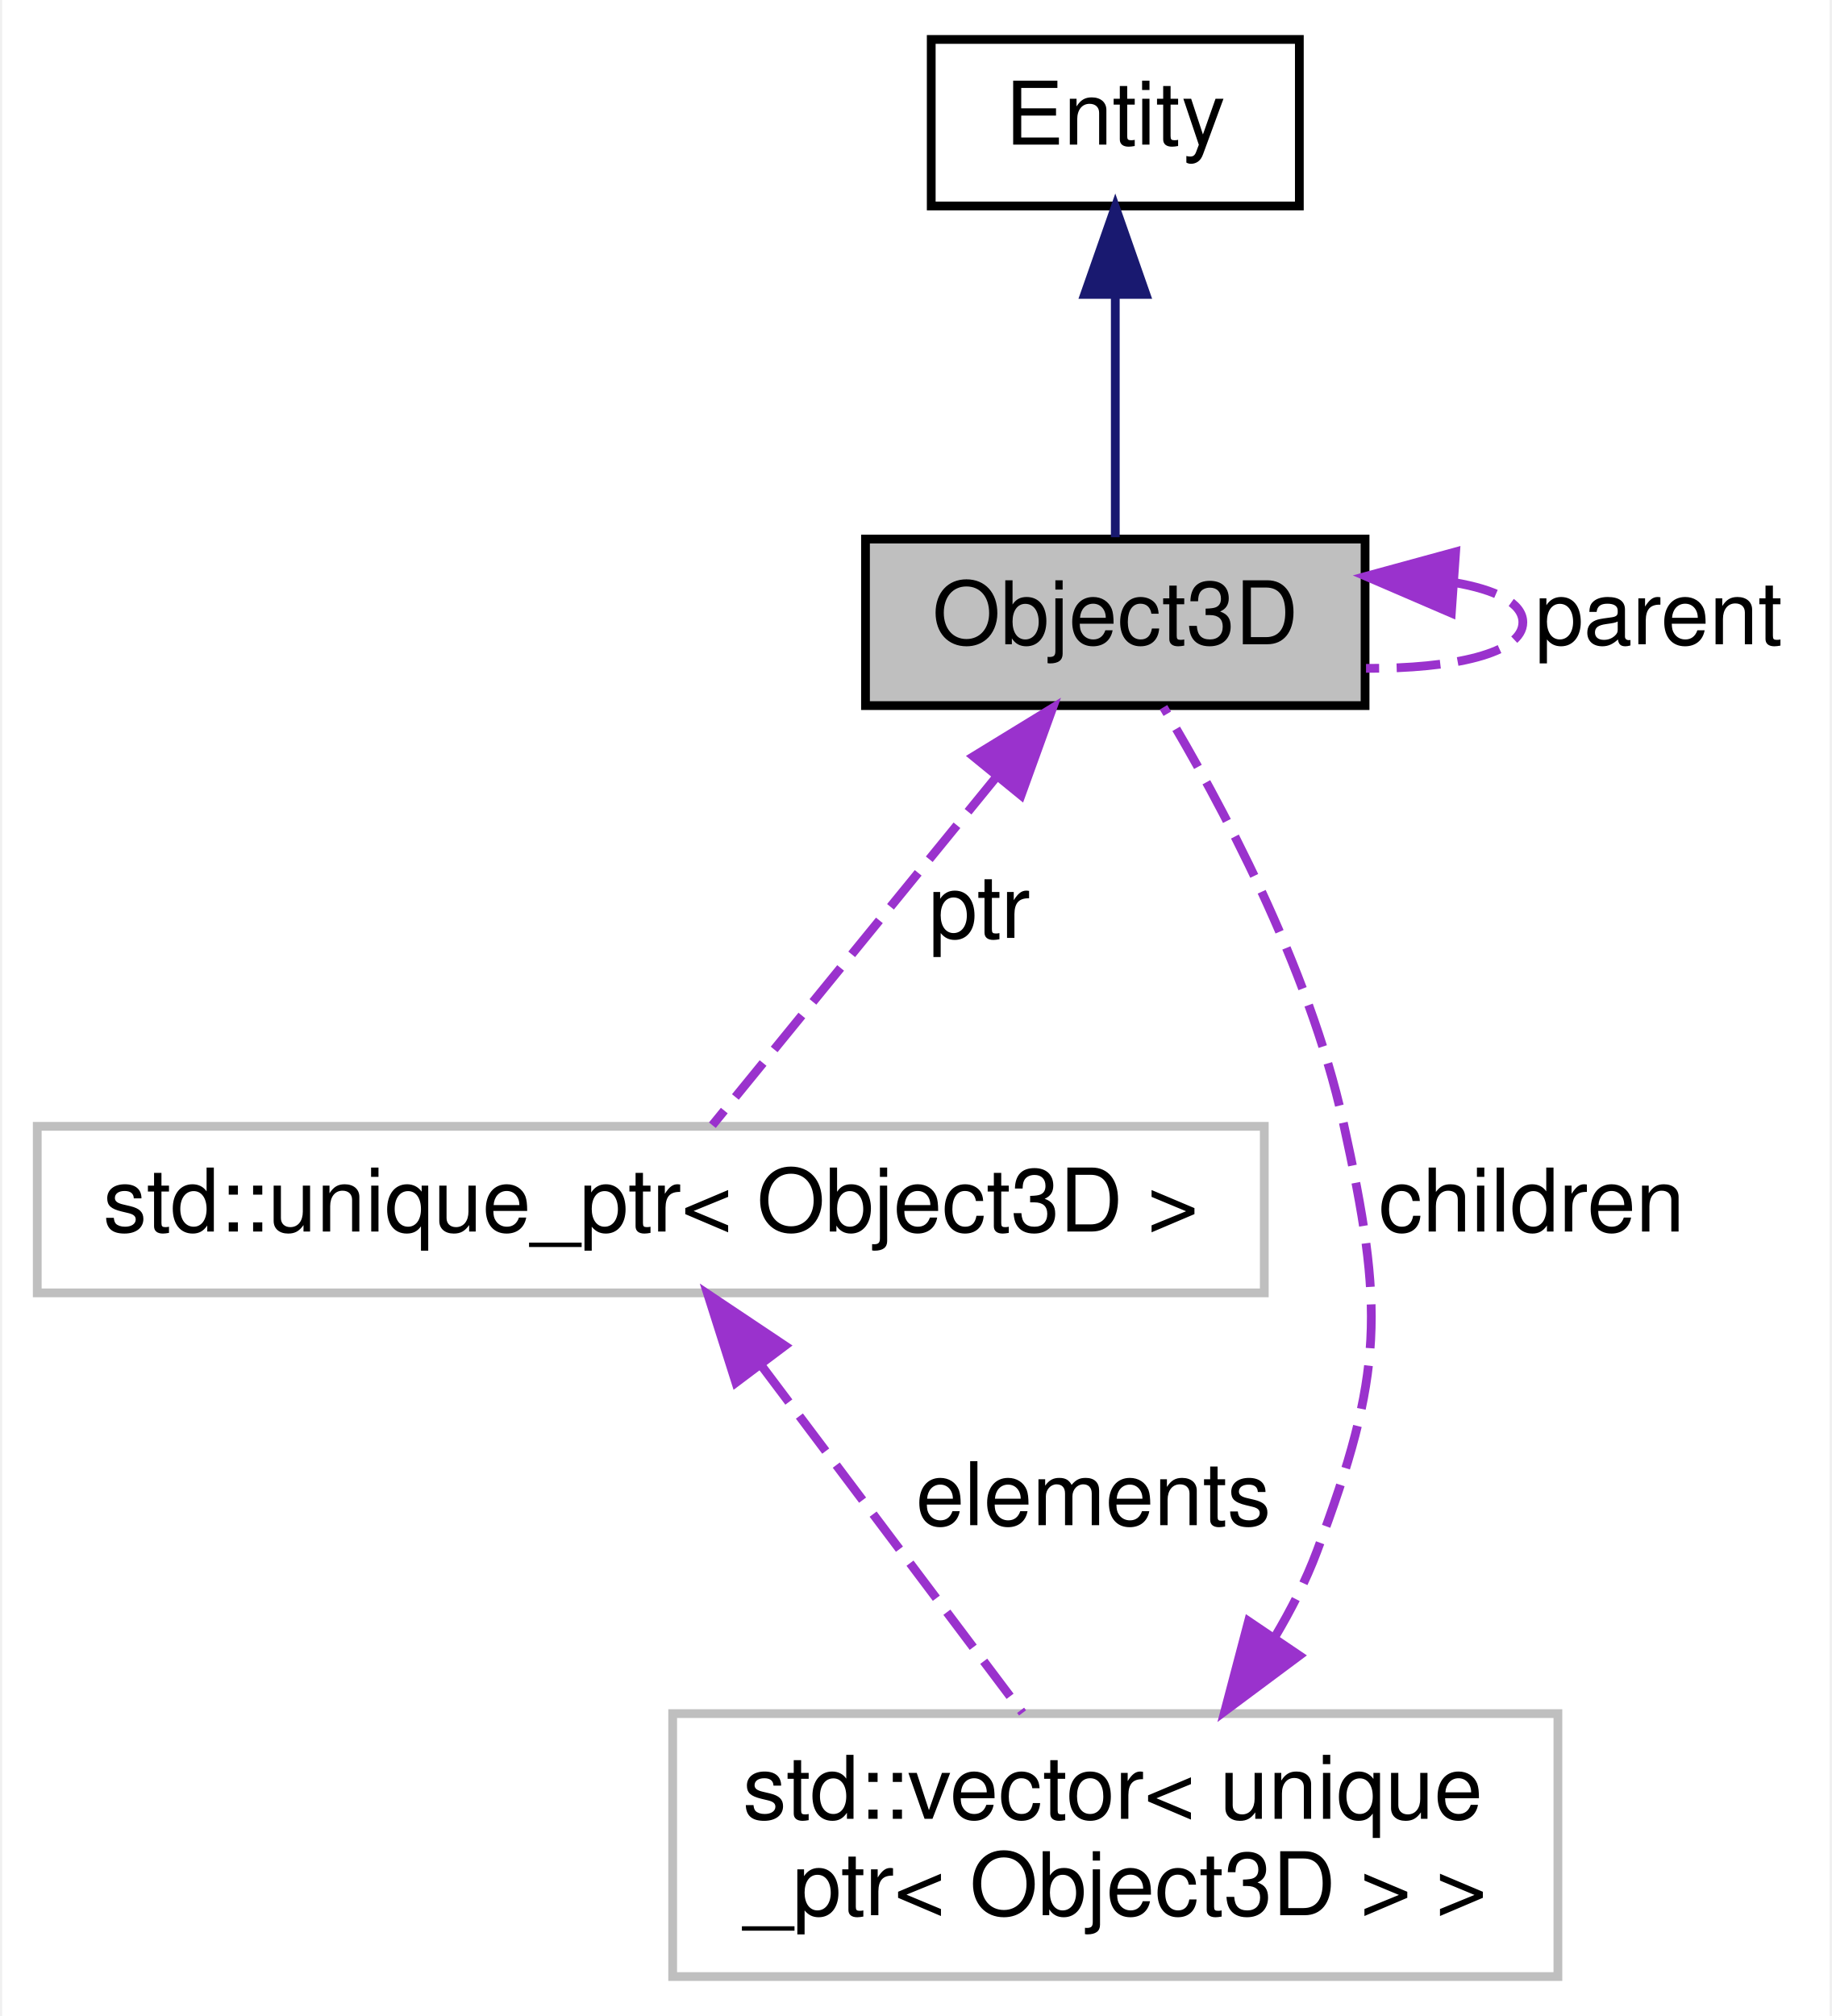
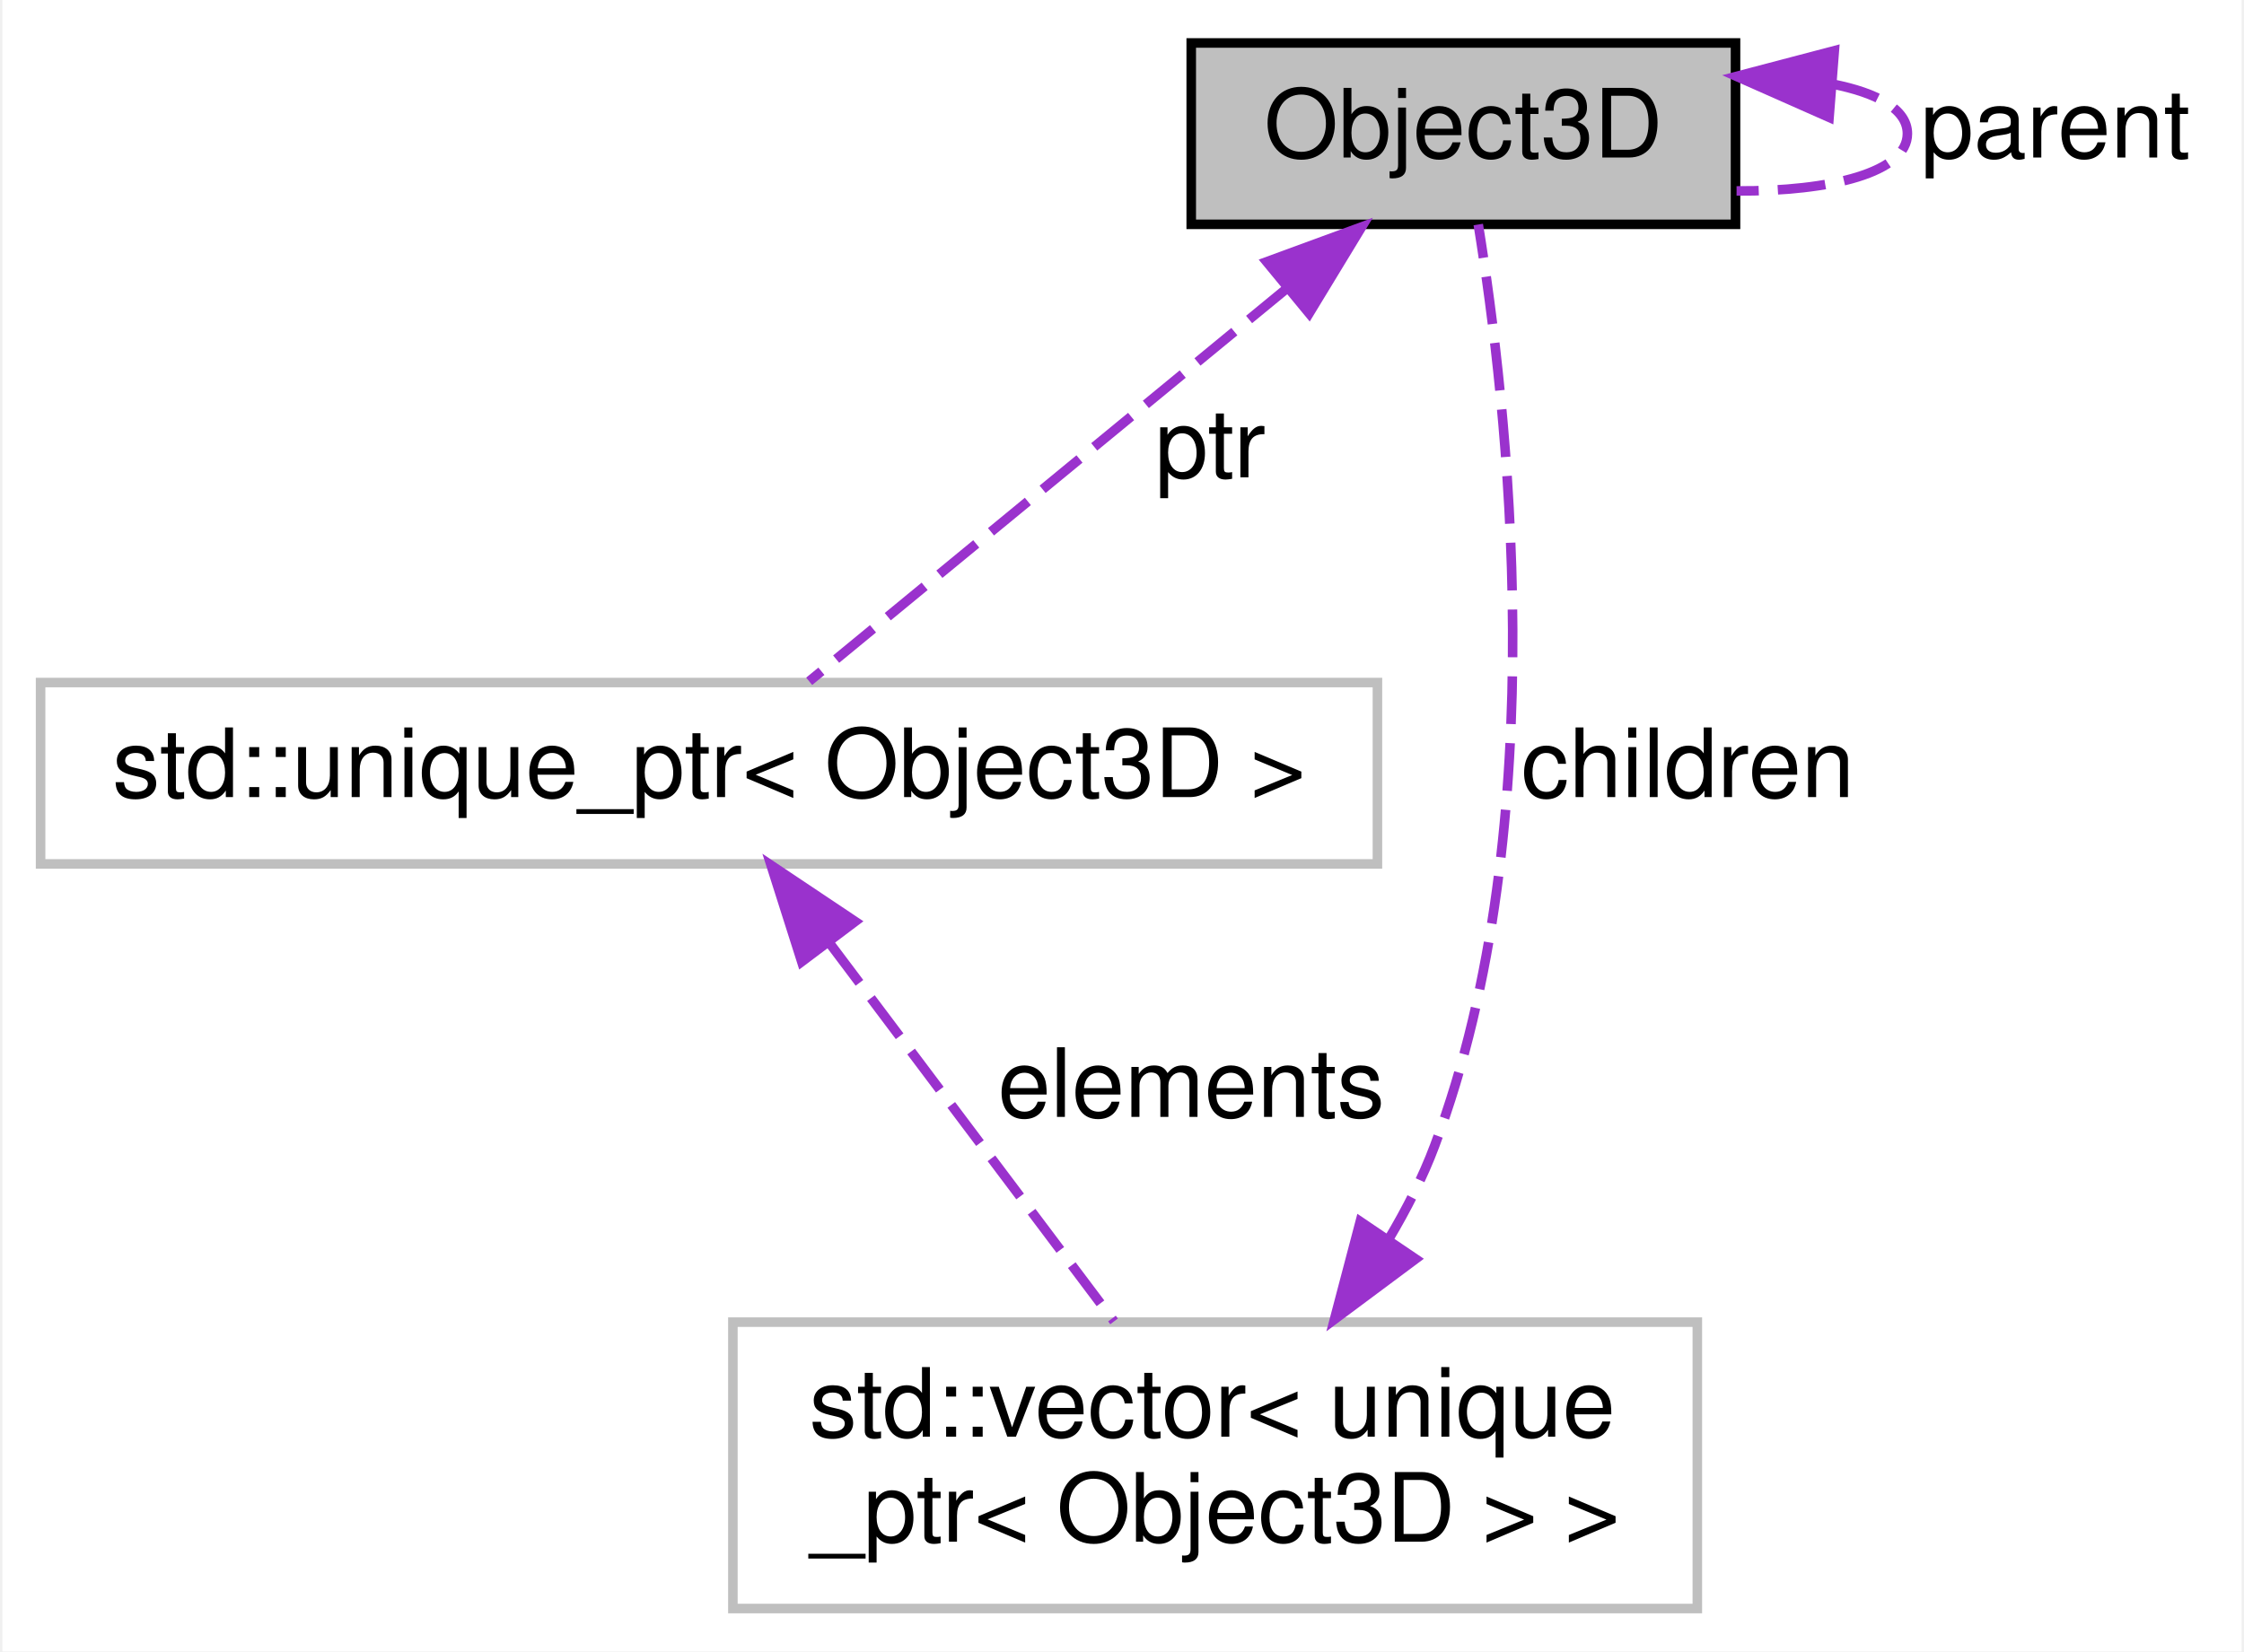
- <svg xmlns="http://www.w3.org/2000/svg" xmlns:xlink="http://www.w3.org/1999/xlink" width="209pt" height="230pt" viewBox="0.00 0.00 208.50 230.00">
-   <g id="graph0" class="graph" transform="scale(1 1) rotate(0) translate(4 226)">
-     <polygon fill="white" stroke="transparent" points="-4,4 -4,-226 204.5,-226 204.5,4 -4,4" />
+ <svg xmlns="http://www.w3.org/2000/svg" xmlns:xlink="http://www.w3.org/1999/xlink" width="235pt" height="173pt" viewBox="0.00 0.00 234.50 173.00">
+   <g id="graph0" class="graph" transform="scale(1 1) rotate(0) translate(4 169)">
+     <polygon fill="white" stroke="transparent" points="-4,4 -4,-169 230.5,-169 230.5,4 -4,4" />
    <g id="node1" class="node">
      <g id="a_node1">
        <a xlink:title=" ">
-           <polygon fill="#bfbfbf" stroke="black" points="94.5,-145.5 94.5,-164.5 151.5,-164.5 151.5,-145.5 94.5,-145.5" />
-           <text text-anchor="middle" x="123" y="-152.5" font-family="Helvetica,sans-Serif" font-size="10.00">Object3D</text>
+           <polygon fill="#bfbfbf" stroke="black" points="120.5,-145.5 120.5,-164.5 177.5,-164.5 177.5,-145.5 120.5,-145.5" />
+           <text text-anchor="middle" x="149" y="-152.5" font-family="Helvetica,sans-Serif" font-size="10.00">Object3D</text>
        </a>
      </g>
    </g>
-     <g id="edge5" class="edge">
-       <path fill="none" stroke="#9a32cd" stroke-dasharray="5,2" d="M161.62,-159.55C166.38,-158.74 169.5,-157.22 169.5,-155 169.5,-151.45 161.51,-149.7 151.61,-149.75" />
-       <polygon fill="#9a32cd" stroke="#9a32cd" points="161.34,-156.06 151.61,-160.25 161.83,-163.04 161.34,-156.06" />
-       <text text-anchor="middle" x="185" y="-152.5" font-family="Helvetica,sans-Serif" font-size="10.00"> parent</text>
+     <g id="edge4" class="edge">
+       <path fill="none" stroke="#9a32cd" stroke-dasharray="5,2" d="M187.62,-160.2C192.38,-159.27 195.5,-157.54 195.5,-155 195.5,-150.94 187.51,-148.94 177.61,-149" />
+       <polygon fill="#9a32cd" stroke="#9a32cd" points="187.3,-156.71 177.61,-161 187.85,-163.69 187.3,-156.71" />
+       <text text-anchor="middle" x="211" y="-152.5" font-family="Helvetica,sans-Serif" font-size="10.00"> parent</text>
    </g>
-     <g id="node4" class="node">
-       <g id="a_node4">
+     <g id="node3" class="node">
+       <g id="a_node3">
        <a xlink:title=" ">
          <polygon fill="white" stroke="#bfbfbf" points="0,-78.5 0,-97.5 140,-97.5 140,-78.5 0,-78.5" />
          <text text-anchor="middle" x="70" y="-85.5" font-family="Helvetica,sans-Serif" font-size="10.00">std::unique_ptr&lt; Object3D &gt;</text>
        </a>
      </g>
    </g>
-     <g id="edge4" class="edge">
-       <path fill="none" stroke="#9a32cd" stroke-dasharray="5,2" d="M109.36,-137.27C99.03,-124.6 85.25,-107.7 77.03,-97.63" />
-       <polygon fill="#9a32cd" stroke="#9a32cd" points="106.82,-139.7 115.85,-145.23 112.25,-135.27 106.82,-139.7" />
-       <text text-anchor="middle" x="107.5" y="-119" font-family="Helvetica,sans-Serif" font-size="10.00"> ptr</text>
+     <g id="edge3" class="edge">
+       <path fill="none" stroke="#9a32cd" stroke-dasharray="5,2" d="M130.42,-138.71C114.86,-125.91 93.2,-108.09 80.49,-97.63" />
+       <polygon fill="#9a32cd" stroke="#9a32cd" points="128.4,-141.58 138.35,-145.23 132.85,-136.18 128.4,-141.58" />
+       <text text-anchor="middle" x="122.5" y="-119" font-family="Helvetica,sans-Serif" font-size="10.00"> ptr</text>
    </g>
    <g id="node2" class="node">
      <g id="a_node2">
-         <a xlink:href="class_entity.html" target="_top" xlink:title=" ">
-           <polygon fill="white" stroke="black" points="102,-202.5 102,-221.5 144,-221.5 144,-202.5 102,-202.5" />
-           <text text-anchor="middle" x="123" y="-209.5" font-family="Helvetica,sans-Serif" font-size="10.00">Entity</text>
-         </a>
-       </g>
-     </g>
-     <g id="edge1" class="edge">
-       <path fill="none" stroke="midnightblue" d="M123,-192.12C123,-182.82 123,-172.06 123,-164.71" />
-       <polygon fill="midnightblue" stroke="midnightblue" points="119.5,-192.41 123,-202.41 126.5,-192.41 119.5,-192.41" />
-     </g>
-     <g id="node3" class="node">
-       <g id="a_node3">
        <a xlink:title=" ">
          <polygon fill="white" stroke="#bfbfbf" points="72.5,-0.5 72.5,-30.5 173.5,-30.5 173.5,-0.5 72.5,-0.5" />
          <text text-anchor="start" x="80.5" y="-18.5" font-family="Helvetica,sans-Serif" font-size="10.00">std::vector&lt; unique</text>
          <text text-anchor="middle" x="123" y="-7.5" font-family="Helvetica,sans-Serif" font-size="10.00">_ptr&lt; Object3D &gt; &gt;</text>
        </a>
      </g>
    </g>
+     <g id="edge1" class="edge">
+       <path fill="none" stroke="#9a32cd" stroke-dasharray="5,2" d="M141.18,-39.19C143.06,-42.35 144.75,-45.66 146,-49 158.7,-82.8 153.55,-127.13 150.56,-145.48" />
+       <polygon fill="#9a32cd" stroke="#9a32cd" points="144,-37.12 135.5,-30.79 138.2,-41.04 144,-37.12" />
+       <text text-anchor="middle" x="172.5" y="-85.5" font-family="Helvetica,sans-Serif" font-size="10.00"> children</text>
+     </g>
    <g id="edge2" class="edge">
-       <path fill="none" stroke="#9a32cd" stroke-dasharray="5,2" d="M141.18,-39.19C143.06,-42.35 144.75,-45.66 146,-49 153.68,-69.42 153.7,-76.69 149,-98 145.07,-115.79 134.89,-134.65 128.5,-145.31" />
-       <polygon fill="#9a32cd" stroke="#9a32cd" points="144,-37.12 135.5,-30.79 138.2,-41.04 144,-37.12" />
-       <text text-anchor="middle" x="170.5" y="-85.5" font-family="Helvetica,sans-Serif" font-size="10.00"> children</text>
-     </g>
-     <g id="edge3" class="edge">
      <path fill="none" stroke="#9a32cd" stroke-dasharray="5,2" d="M82.75,-70.04C91.83,-57.97 103.87,-41.94 112.42,-30.58" />
      <polygon fill="#9a32cd" stroke="#9a32cd" points="79.71,-68.26 76.5,-78.36 85.31,-72.47 79.71,-68.26" />
      <text text-anchor="middle" x="120.5" y="-52" font-family="Helvetica,sans-Serif" font-size="10.00"> elements</text>
    </g>
  </g>
</svg>
